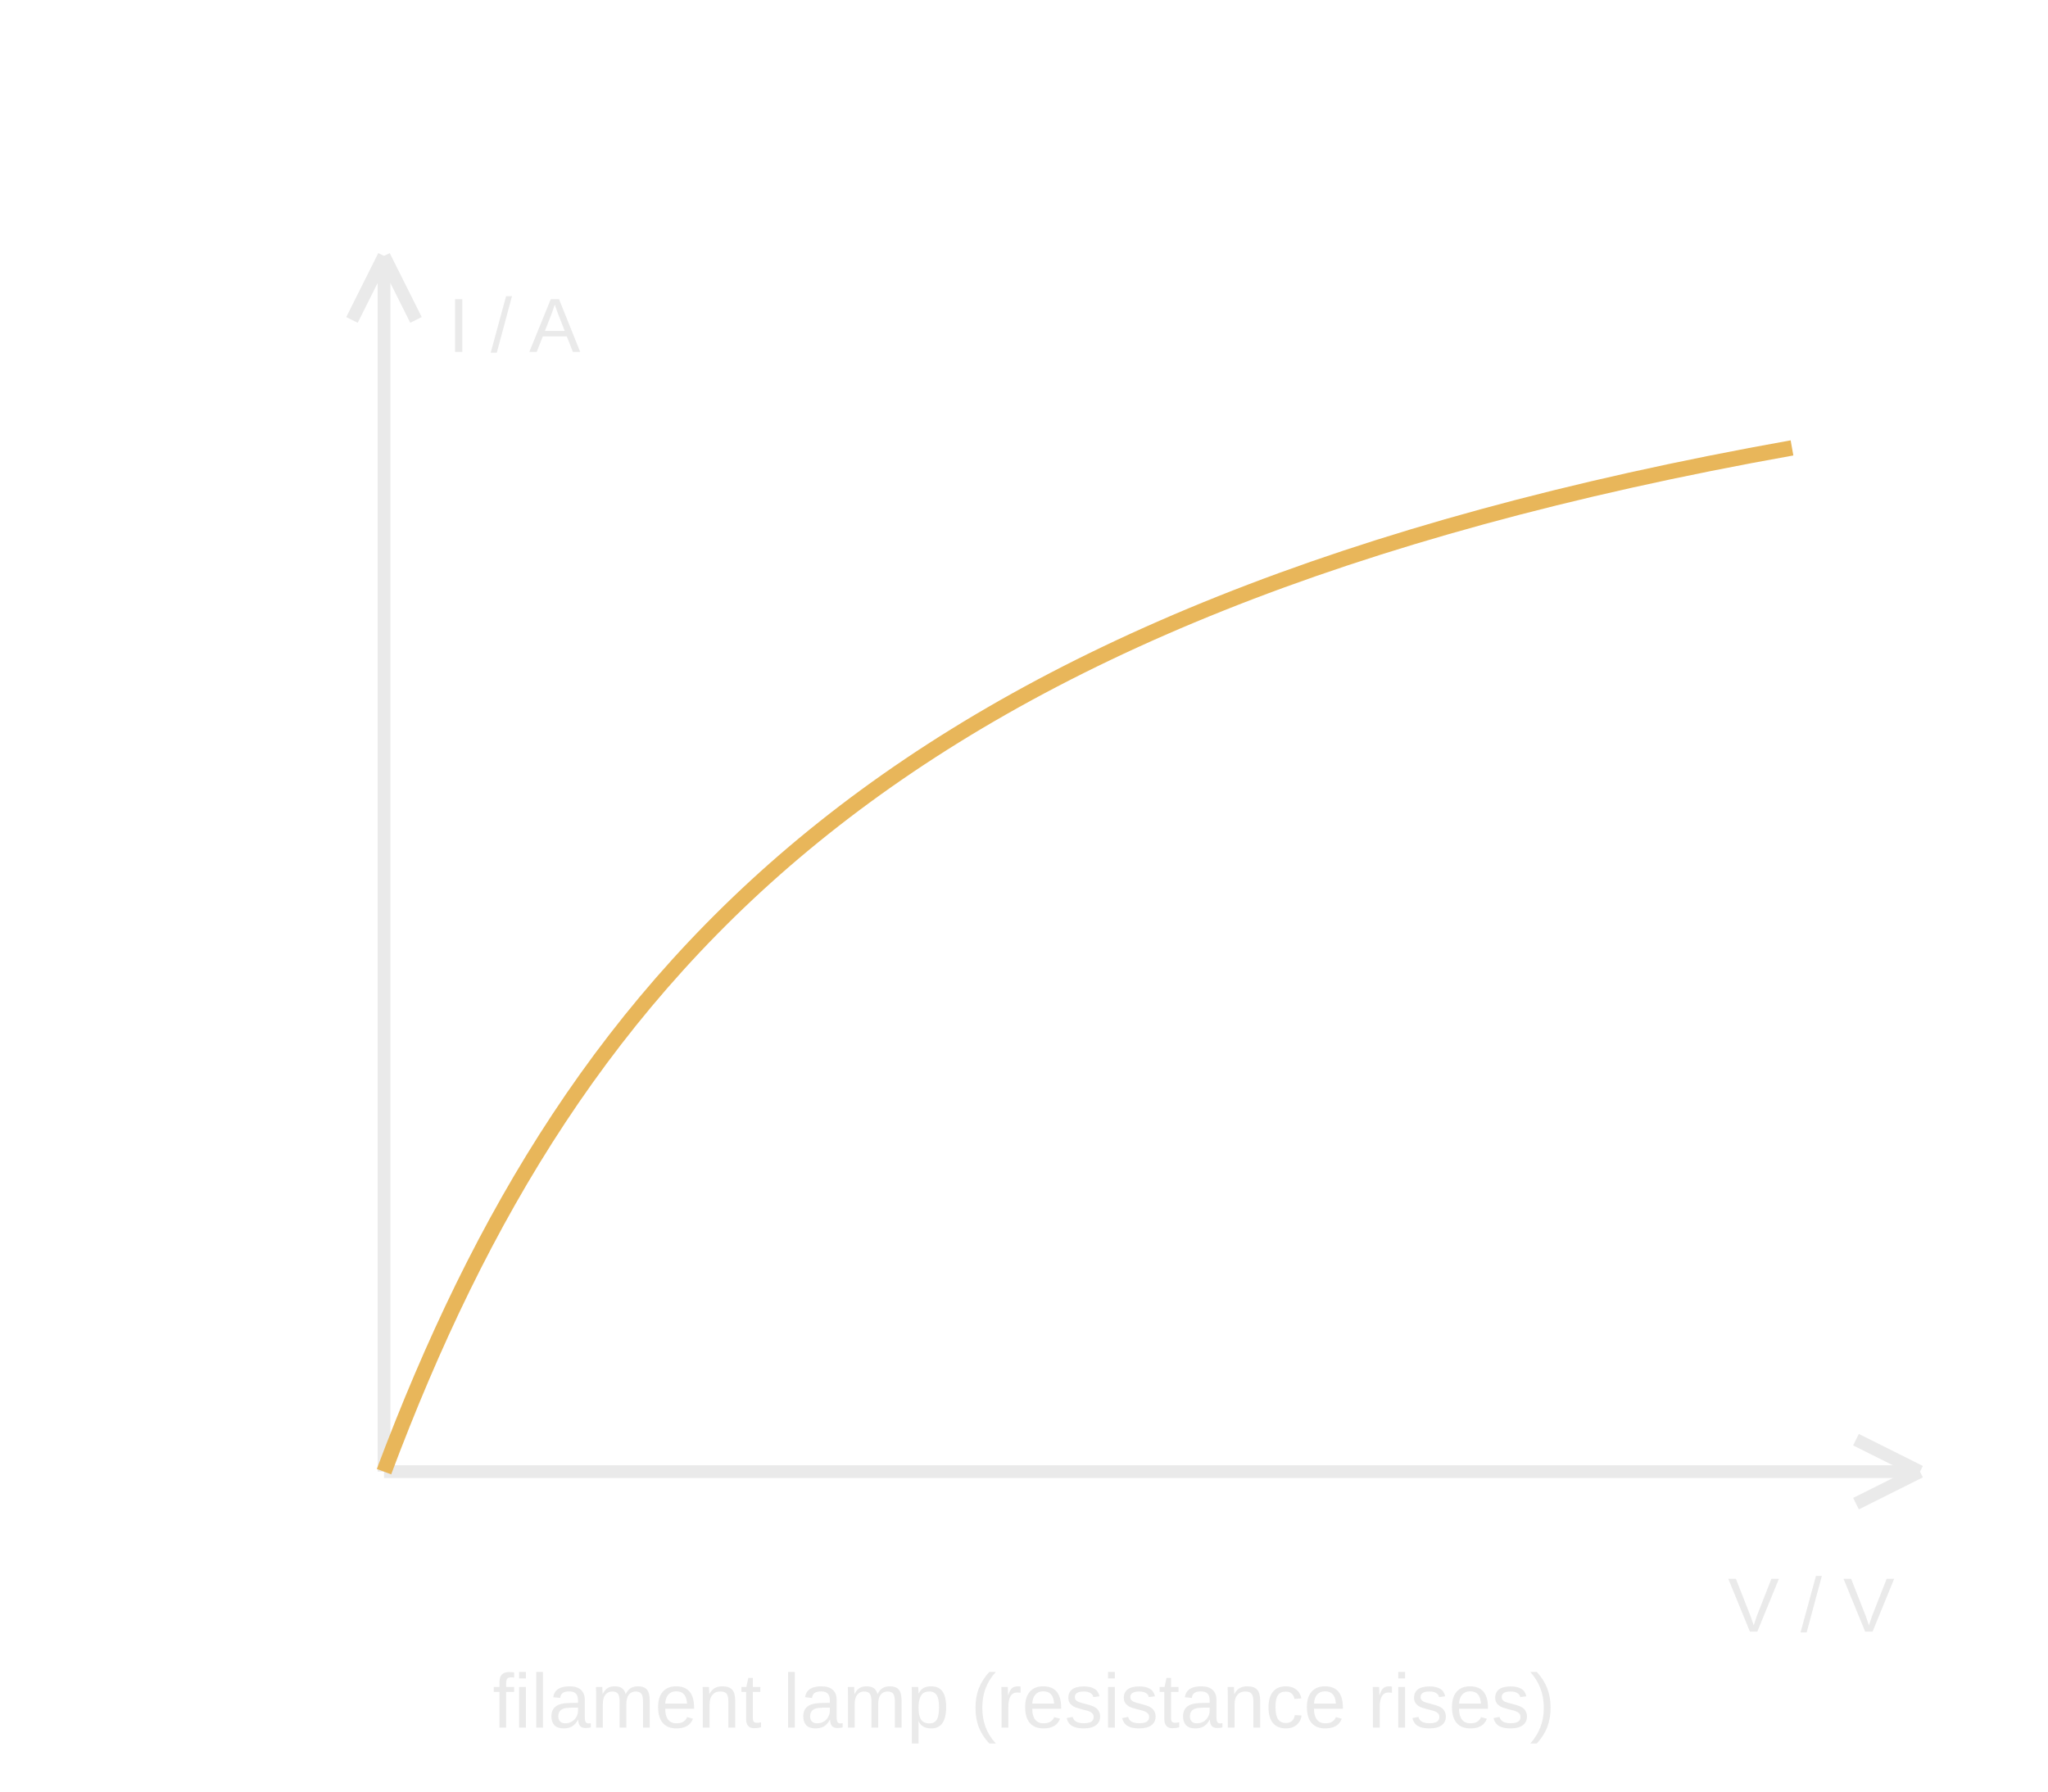
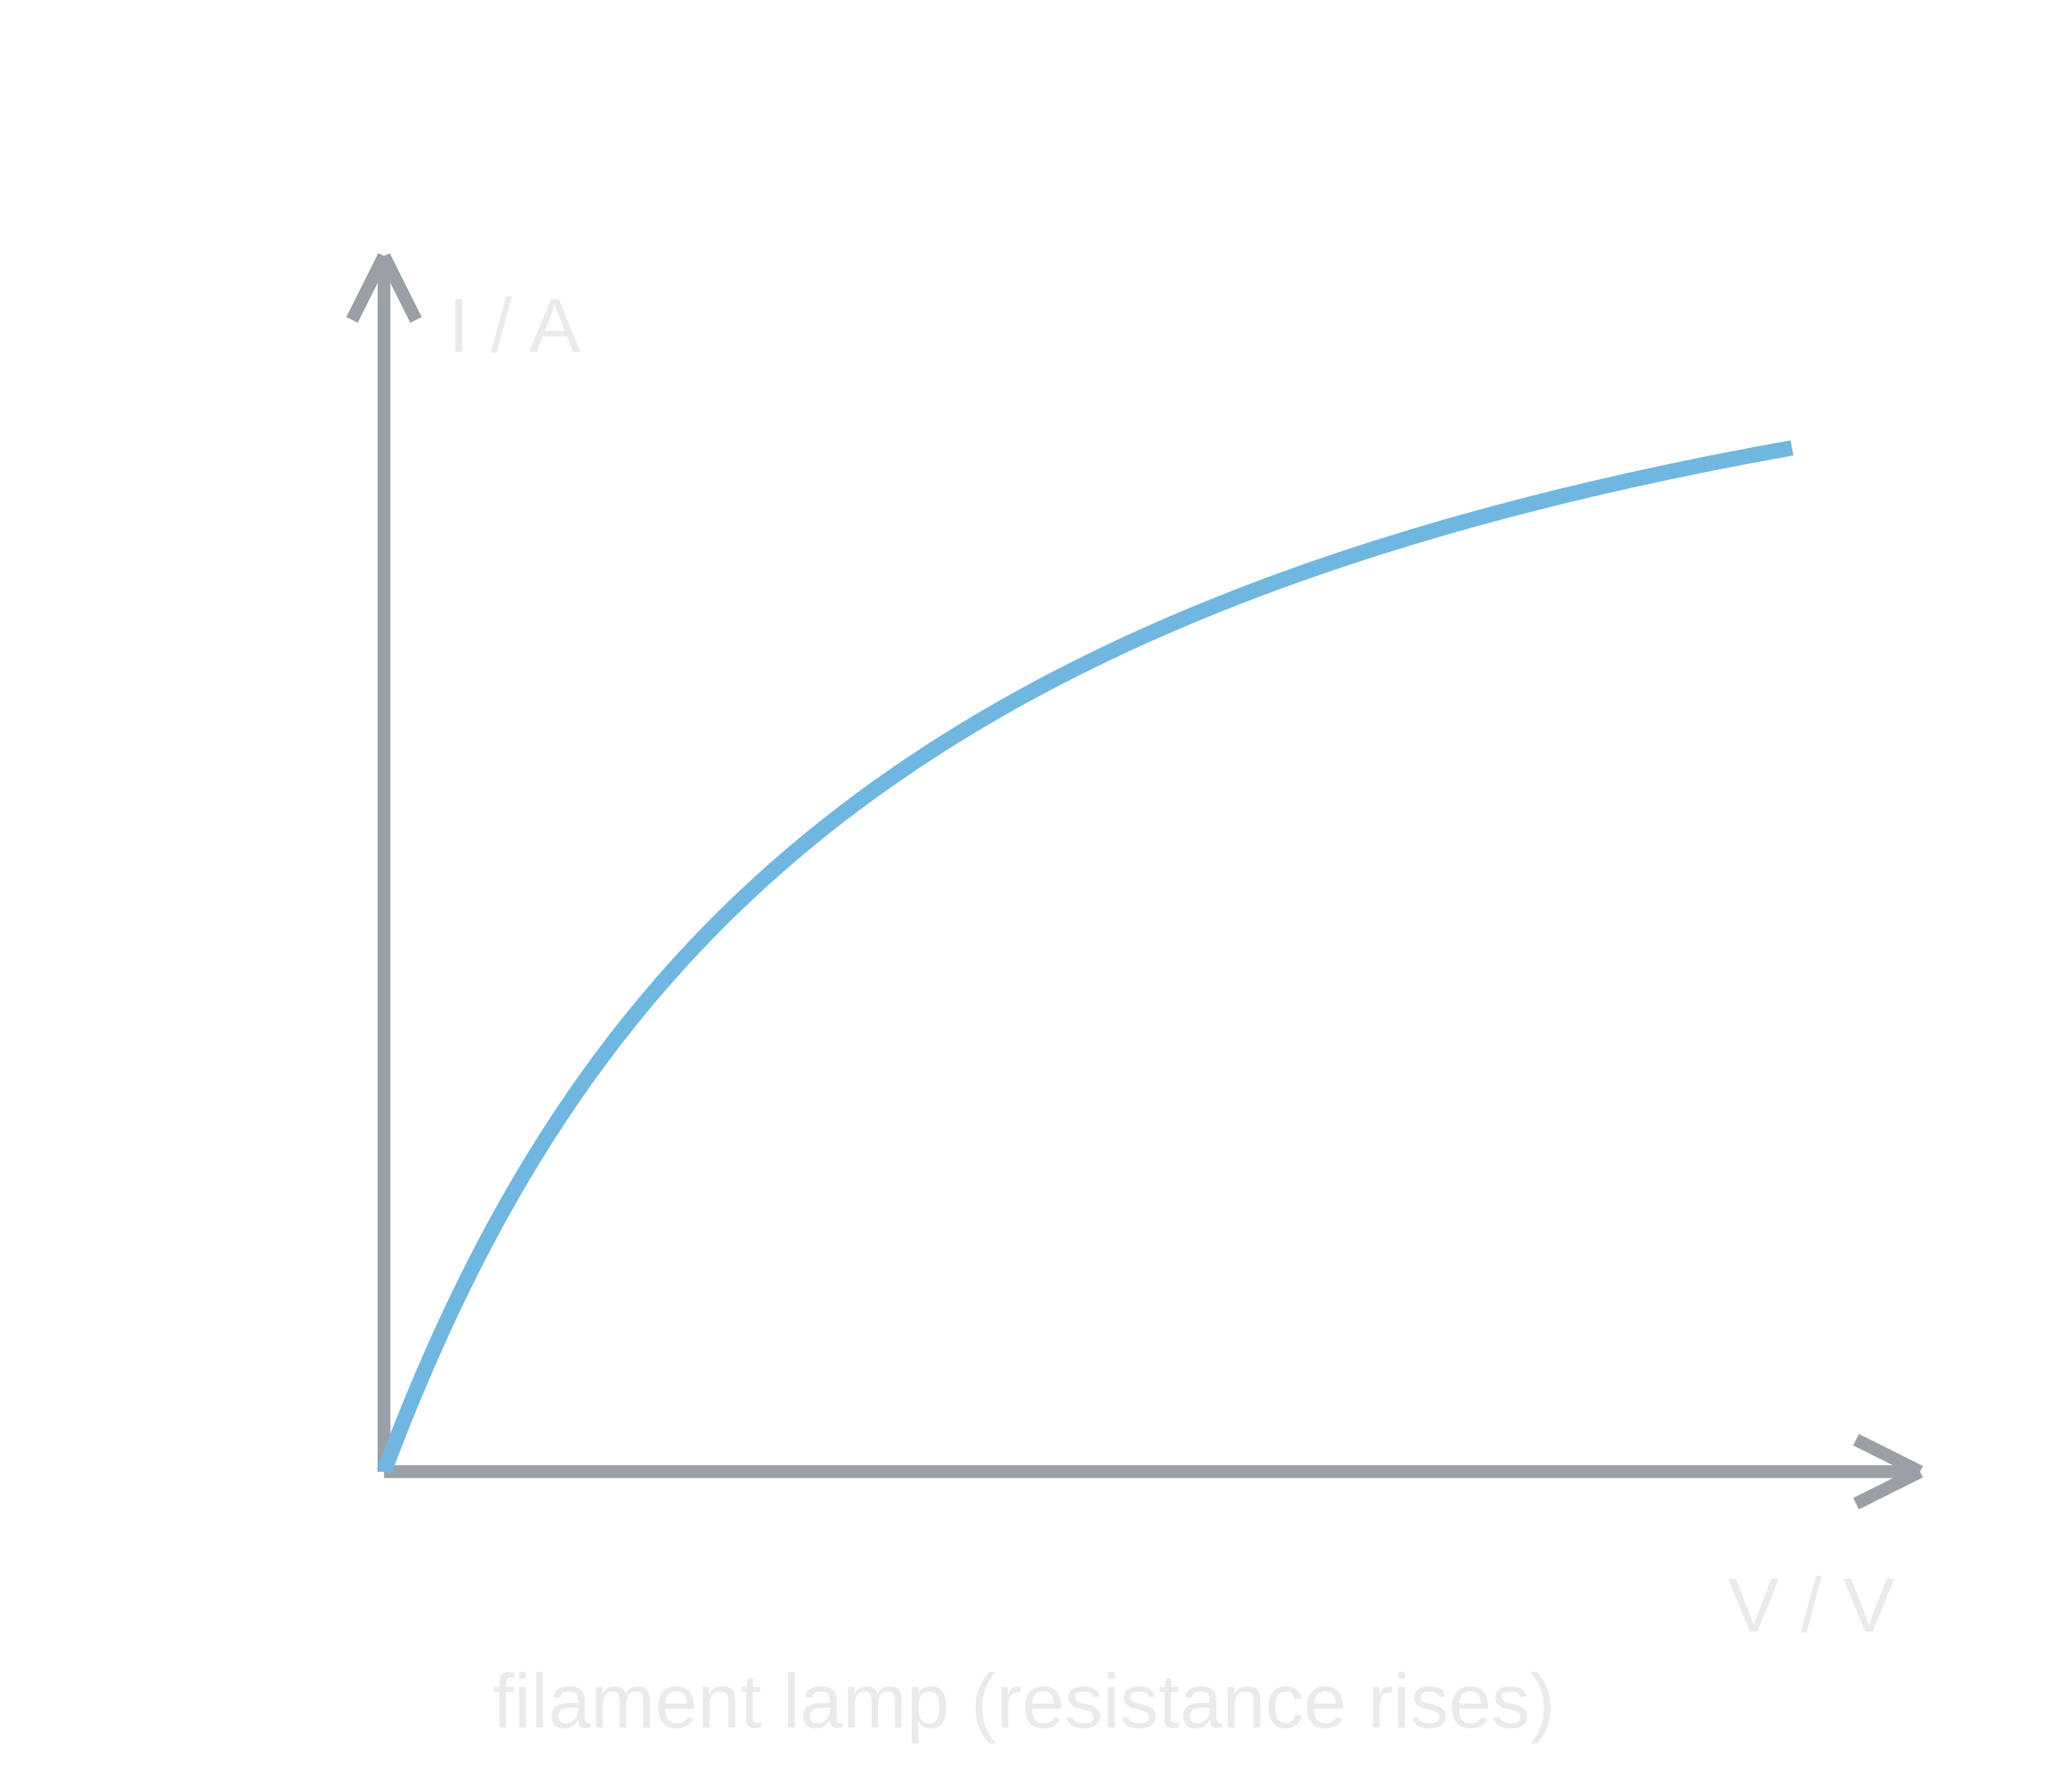
<svg xmlns="http://www.w3.org/2000/svg" viewBox="0 0 320 280" font-family="Segoe UI, Arial, sans-serif">
  <style>
    text { fill:#EAEAEA; }
-     .axis { stroke:#EAEAEA; stroke-width:2; fill:none; }
-     .curve { stroke:#E8B65A; stroke-width:2.4; fill:none; }
+     .axis { stroke:#9AA0A6; stroke-width:2; fill:none; }
+     .curve { stroke:#6FB7E0; stroke-width:2.4; fill:none; }
    .lbl { font-size:12px; }
  </style>
  <line class="axis" x1="60" y1="230" x2="300" y2="230" />
  <line class="axis" x1="60" y1="230" x2="60" y2="40" />
  <path class="axis" d="M60,40 l-5,10 M60,40 l5,10" />
  <path class="axis" d="M300,230 l-10,-5 M300,230 l-10,5" />
  <text x="70" y="55" class="lbl">I / A</text>
  <text x="270" y="255" class="lbl">V / V</text>
  <path class="curve" d="M60,230 C90,150 140,95 280,70" />
  <text x="160" y="270" class="lbl" text-anchor="middle" fill="#9AA0A6">filament lamp (resistance rises)</text>
</svg>
